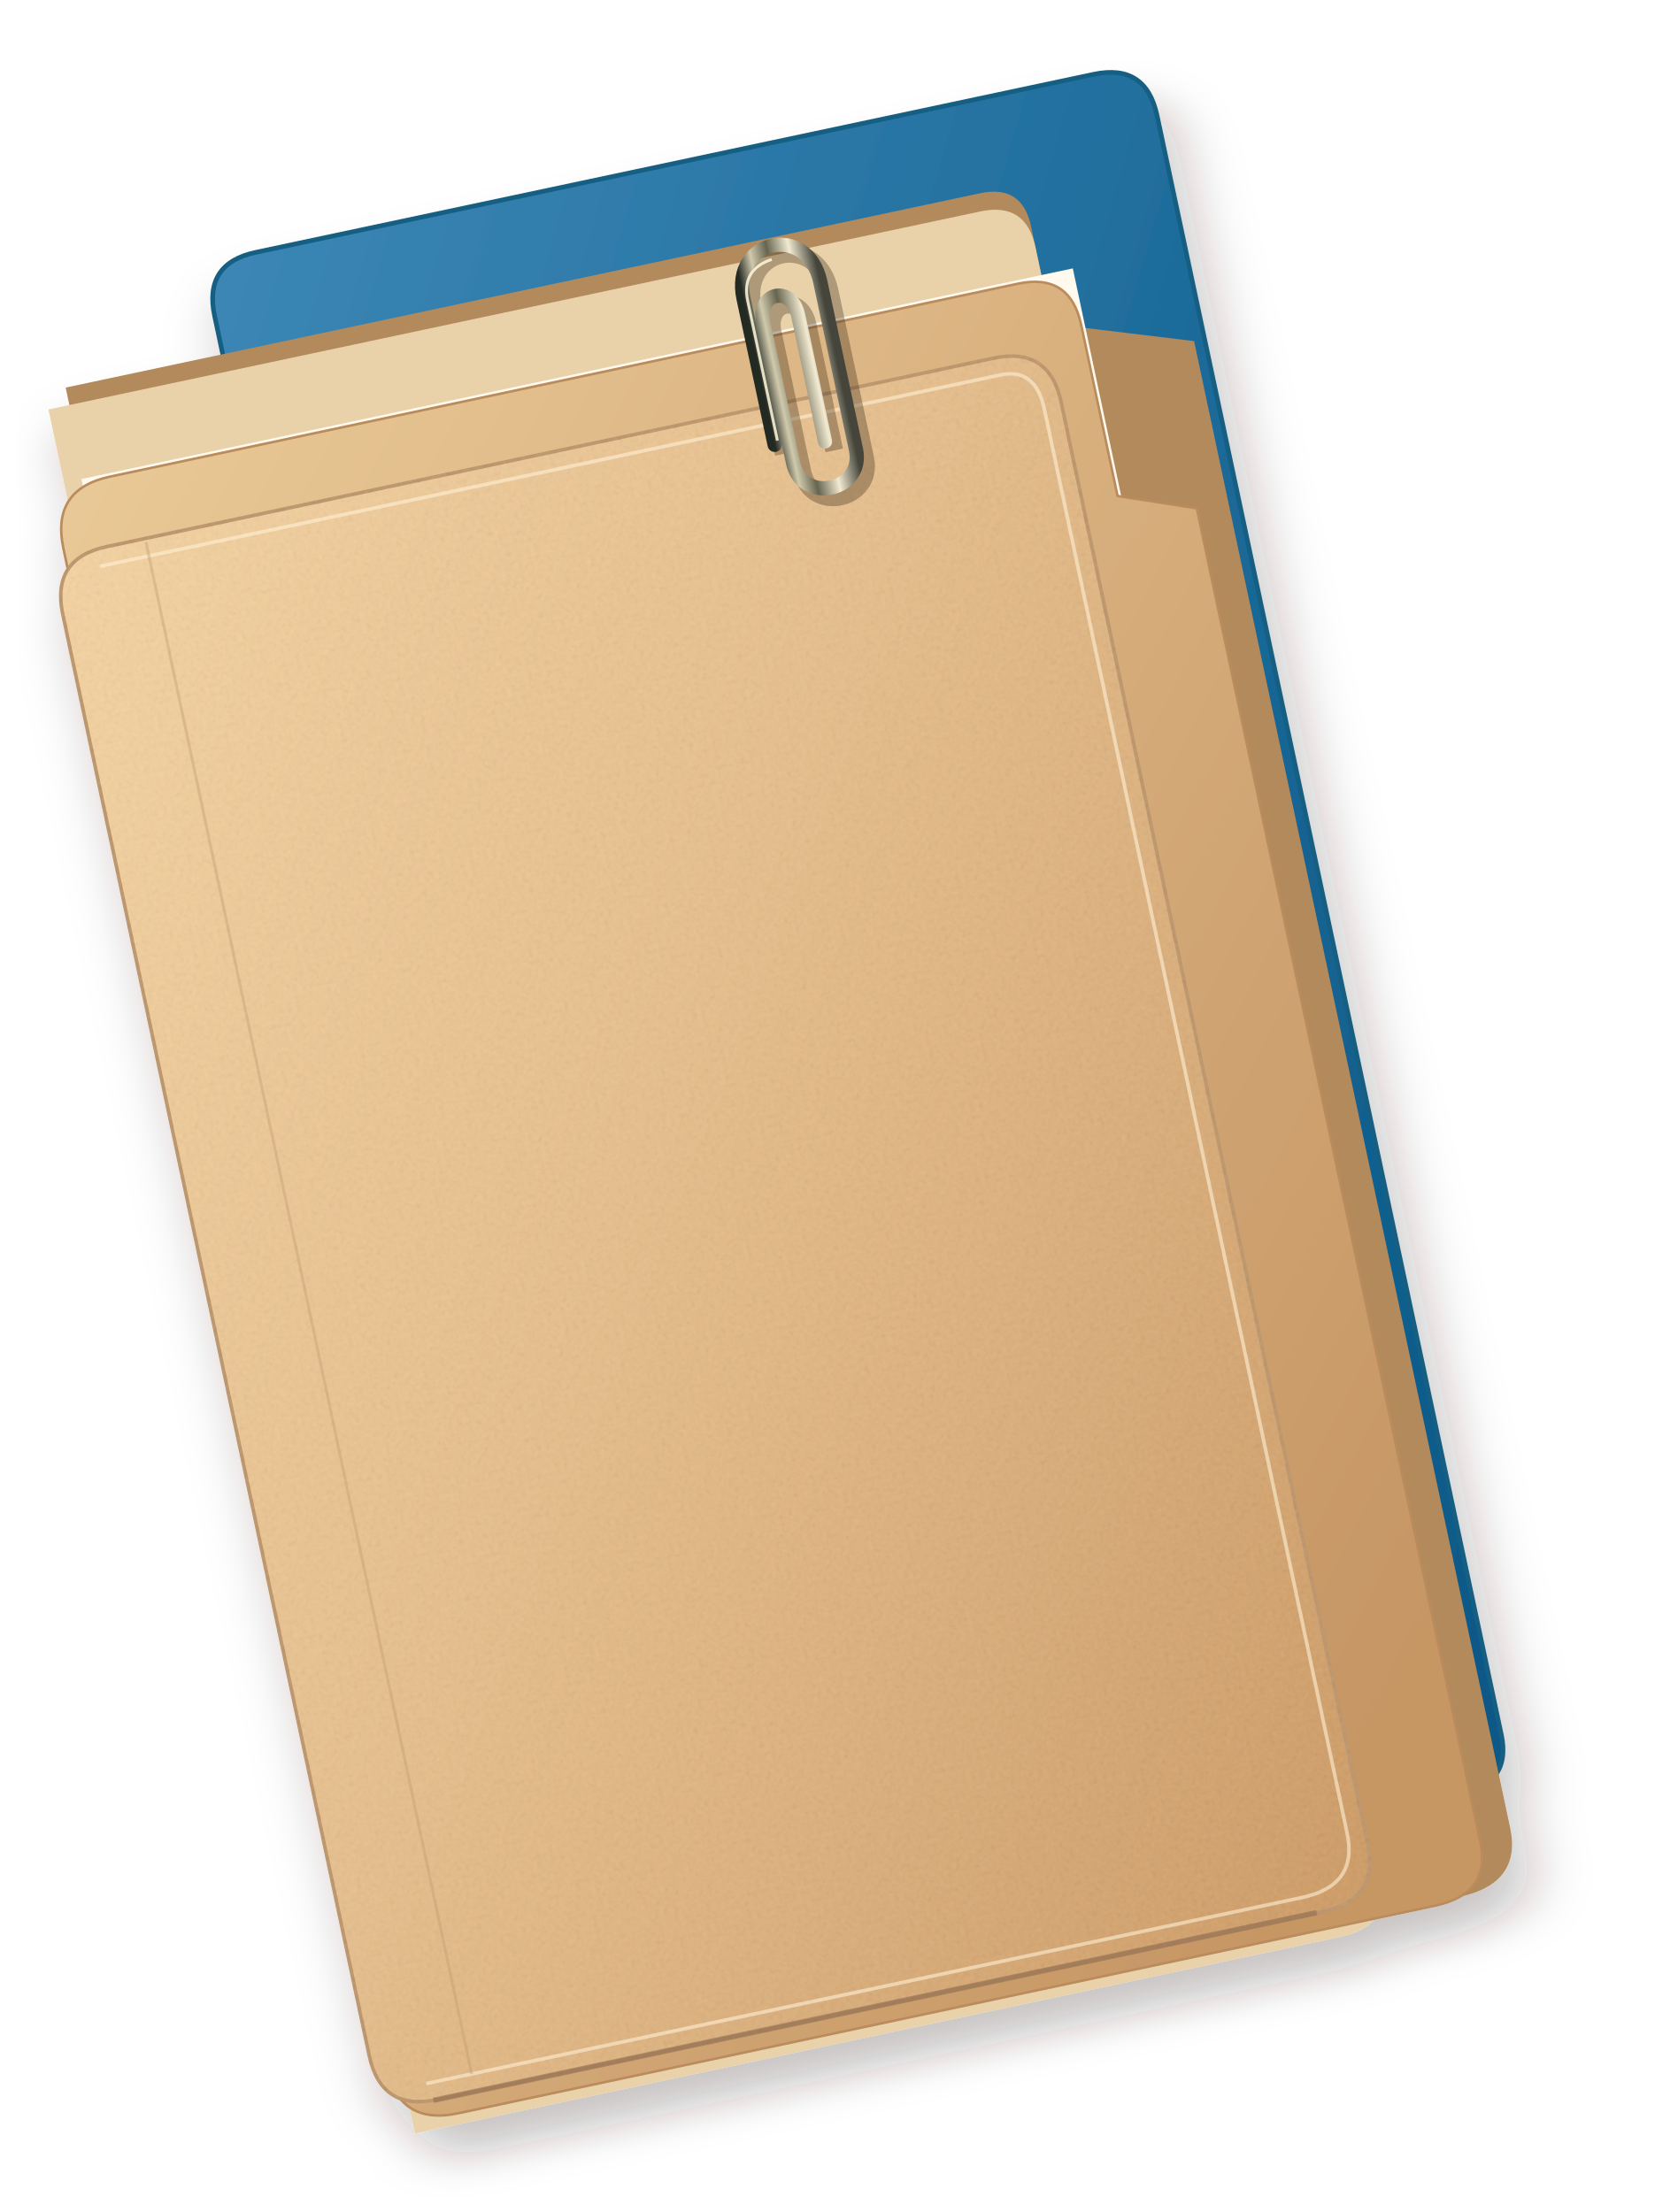
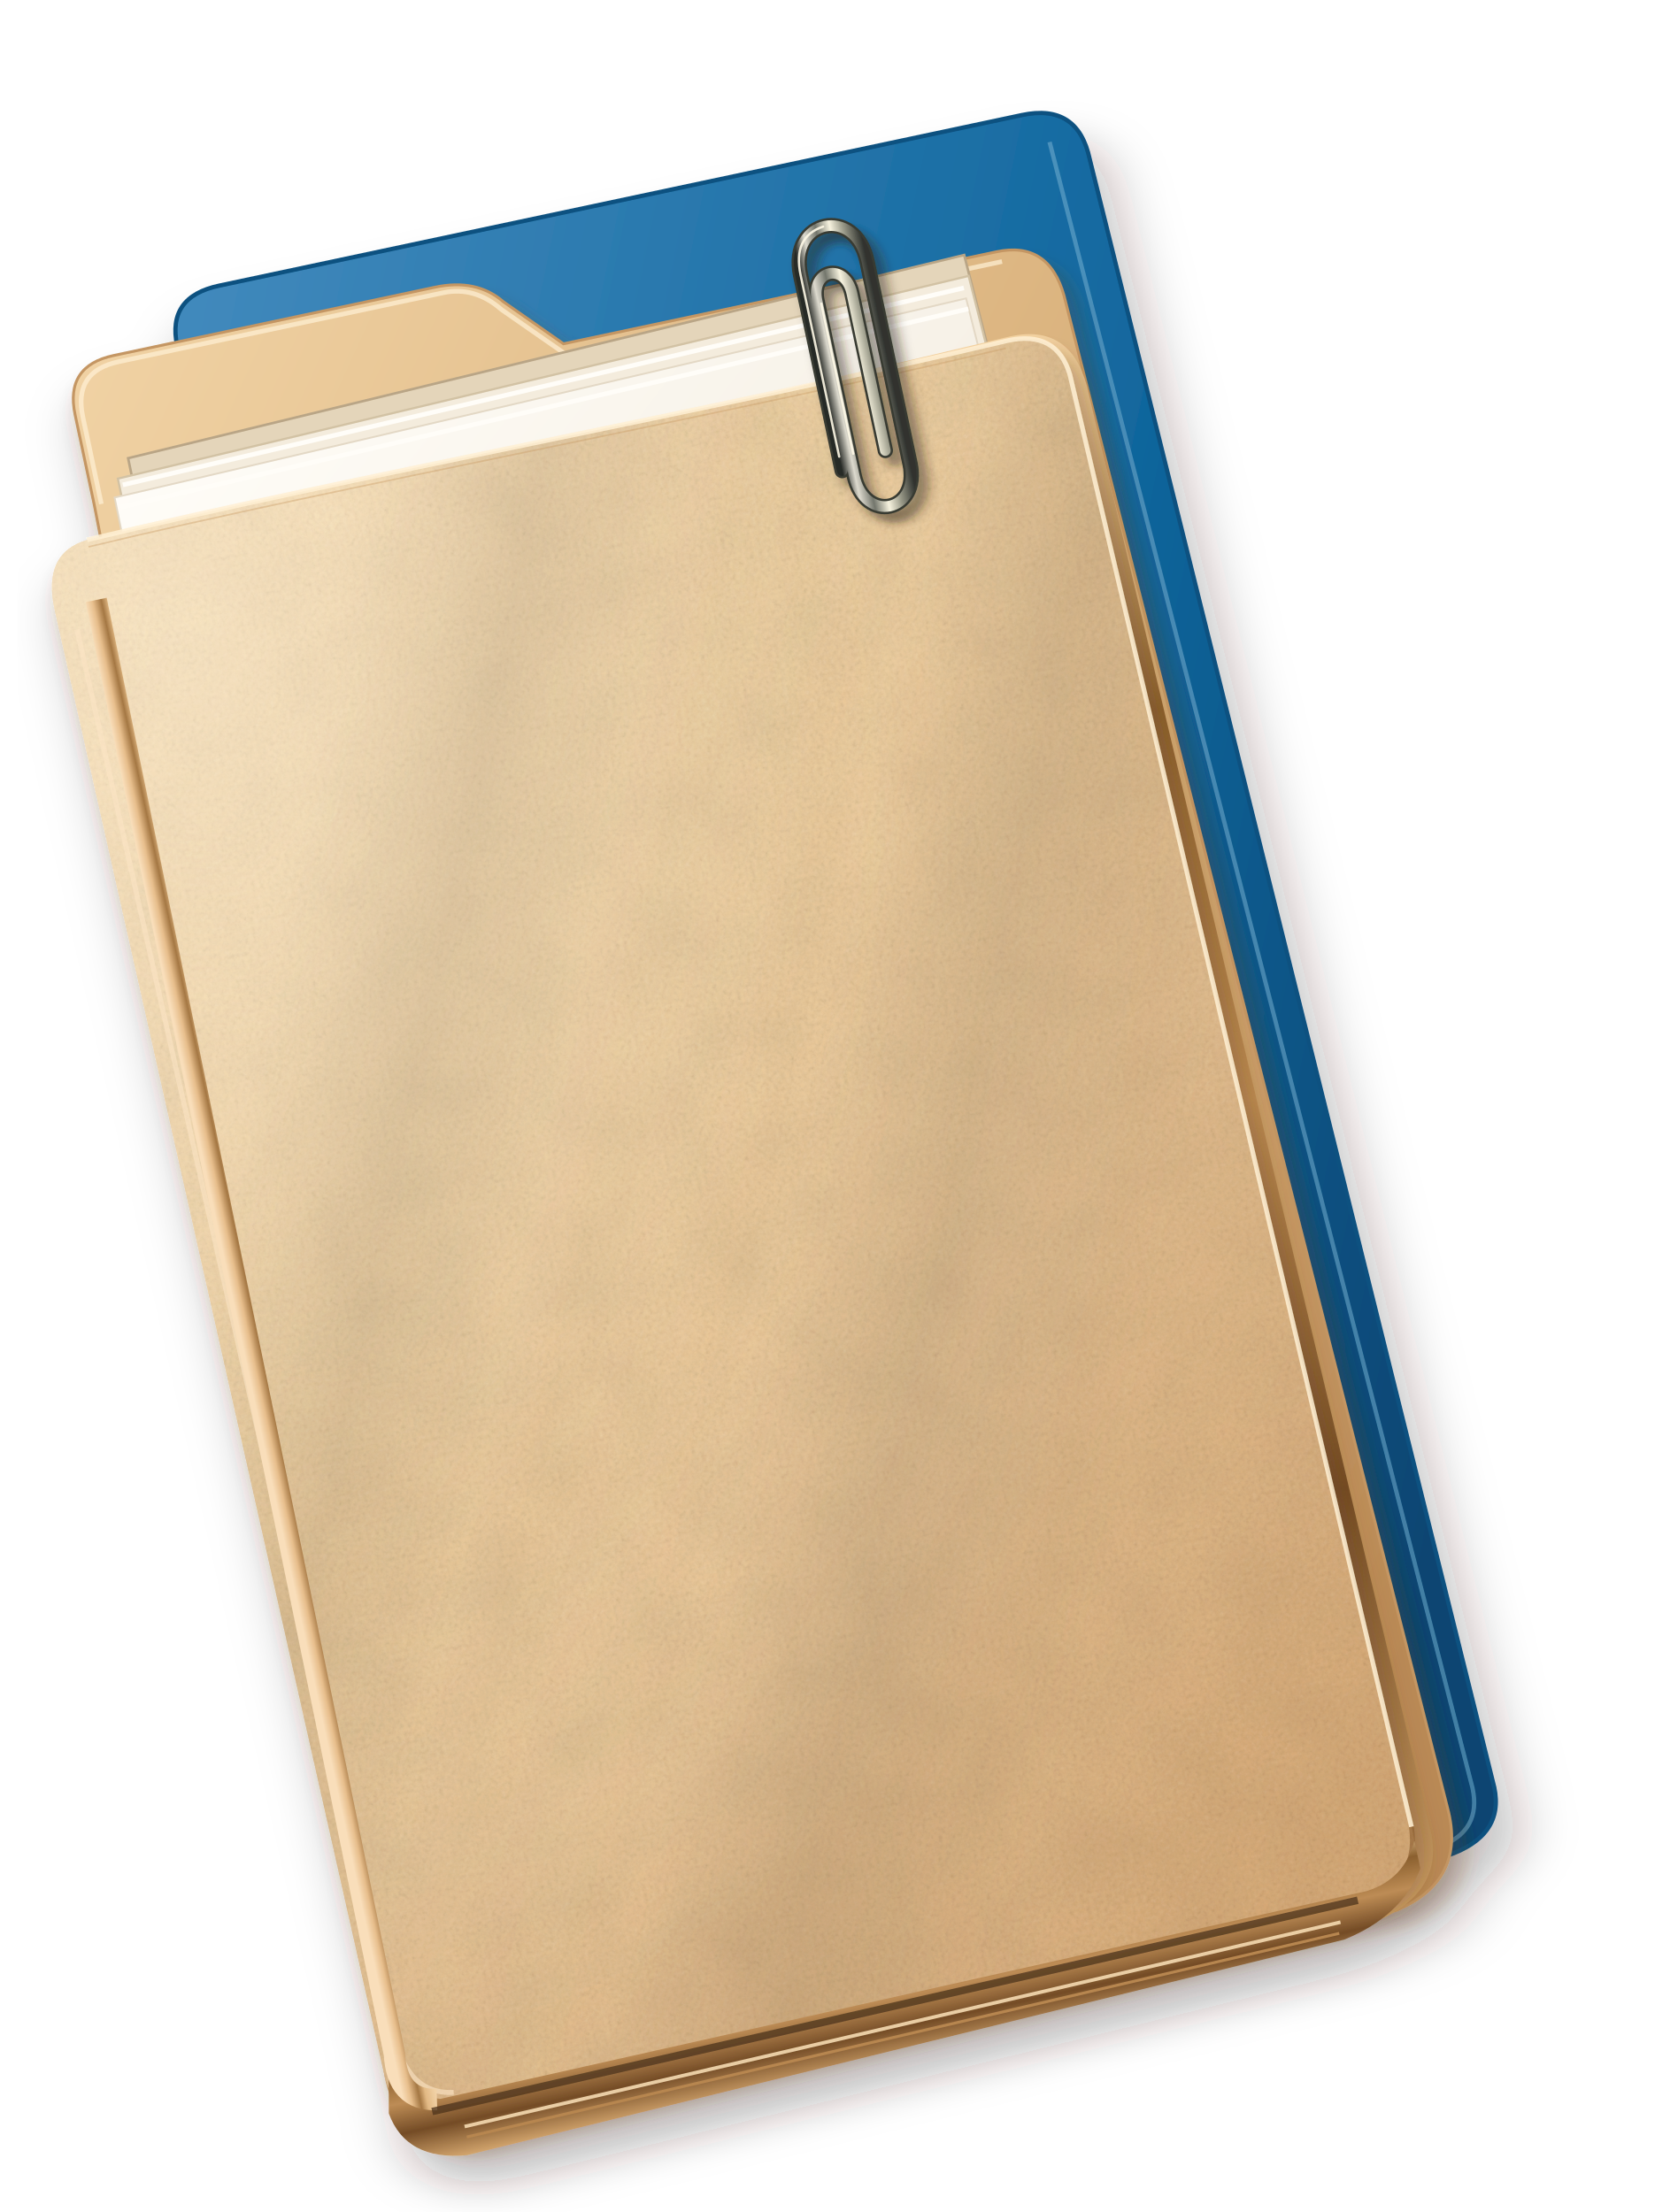
<svg xmlns="http://www.w3.org/2000/svg" width="470" height="620" viewBox="0 0 470 620" role="img" aria-labelledby="carpeta-title carpeta-description">
  <defs>
-     <linearGradient id="folder-blue" x2="1" y2="1">
-       <stop stop-color="#3c87b6" />
-       <stop offset="1" stop-color="#075786" />
+     <linearGradient id="folder-blue" x1="0" y1="0" x2="1" y2="0.8">
+       <stop stop-color="#428abd" />
+       <stop offset="0.64" stop-color="#12689f" />
+       <stop offset="1" stop-color="#074572" />
    </linearGradient>
-     <linearGradient id="folder-paper" x2="1" y2="1">
-       <stop stop-color="#f4d3a3" />
-       <stop offset="0.45" stop-color="#e6bf8e" />
-       <stop offset="1" stop-color="#cf9e69" />
+     <linearGradient id="folder-back" x2="0.8" y2="1">
+       <stop stop-color="#f1d3a5" />
+       <stop offset="0.55" stop-color="#dab27d" />
+       <stop offset="1" stop-color="#b98954" />
    </linearGradient>
-     <linearGradient id="folder-flap" x2="0.8" y2="1">
-       <stop stop-color="#e9c997" />
-       <stop offset="1" stop-color="#c69664" />
+     <linearGradient id="folder-paper" x1="0.1" y1="0" x2="0.85" y2="1">
+       <stop stop-color="#f8dcb0" />
+       <stop offset="0.34" stop-color="#efd0a0" />
+       <stop offset="0.7" stop-color="#e8c393" />
+       <stop offset="1" stop-color="#dbae7a" />
    </linearGradient>
-     <linearGradient id="folder-clip" x2="1" y2="0">
-       <stop stop-color="#242923" />
-       <stop offset="0.2" stop-color="#d0c9ac" />
-       <stop offset="0.42" stop-color="#666450" />
-       <stop offset="0.7" stop-color="#f2ead1" />
-       <stop offset="1" stop-color="#44453b" />
+     <radialGradient id="folder-glow" cx="0.1" cy="0.08" r="0.9">
+       <stop stop-color="#fff9e8" stop-opacity="0.34" />
+       <stop offset="0.65" stop-color="#fff9e8" stop-opacity="0" />
+       <stop offset="1" stop-color="#95632c" stop-opacity="0.08" />
+     </radialGradient>
+     <linearGradient id="folder-edge" x1="0" y1="0" x2="0" y2="1">
+       <stop stop-color="#f5d4a3" />
+       <stop offset="0.24" stop-color="#8b602f" />
+       <stop offset="0.48" stop-color="#bd8c55" />
+       <stop offset="0.72" stop-color="#744c26" />
+       <stop offset="1" stop-color="#d4a66e" />
    </linearGradient>
+     <linearGradient id="folder-fold" x1="0" y1="0" x2="1" y2="0">
+       <stop stop-color="#f9deba" />
+       <stop offset="0.24" stop-color="#e7be8c" />
+       <stop offset="0.5" stop-color="#a47743" />
+       <stop offset="0.7" stop-color="#e2b984" />
+       <stop offset="1" stop-color="#f1d1a5" />
+     </linearGradient>
+     <linearGradient id="folder-window-shadow" x1="0.03" y1="0" x2="0.98" y2="0.62">
+       <stop stop-color="#6d593e" stop-opacity="0" />
+       <stop offset="0.21" stop-color="#6d593e" stop-opacity="0" />
+       <stop offset="0.33" stop-color="#6d593e" stop-opacity="0.13" />
+       <stop offset="0.43" stop-color="#6d593e" stop-opacity="0.03" />
+       <stop offset="0.62" stop-color="#6d593e" stop-opacity="0" />
+       <stop offset="0.74" stop-color="#6d593e" stop-opacity="0.14" />
+       <stop offset="0.91" stop-color="#6d593e" stop-opacity="0" />
+     </linearGradient>
+     <linearGradient id="folder-clip" x1="0" y1="0" x2="1" y2="0">
+       <stop stop-color="#282b27" />
+       <stop offset="0.17" stop-color="#dddace" />
+       <stop offset="0.36" stop-color="#73766c" />
+       <stop offset="0.57" stop-color="#f7f3df" />
+       <stop offset="0.76" stop-color="#9a9a89" />
+       <stop offset="1" stop-color="#30332f" />
+     </linearGradient>
+     <linearGradient id="folder-documents" x2="0.5" y2="1">
+       <stop stop-color="#fffdf8" />
+       <stop offset="1" stop-color="#e9dfcd" />
+     </linearGradient>
+     <clipPath id="folder-cover-clip">
+       <path d="M62 111C137 109 239 112 326 110Q340 110 341 123L350 541Q351 557 333 560L73 565Q55 565 54 550L49 128Q49 112 62 111Z" />
+     </clipPath>
    <filter id="folder-grain" x="0" y="0" width="100%" height="100%" color-interpolation-filters="sRGB">
-       <feTurbulence type="fractalNoise" baseFrequency="0.75" numOctaves="3" seed="11" stitchTiles="stitch" />
+       <feTurbulence type="fractalNoise" baseFrequency="0.82" numOctaves="3" seed="11" stitchTiles="stitch" result="fibres" />
+       <feColorMatrix in="fibres" type="saturate" values="0" />
+       <feComponentTransfer>
+         <feFuncA type="linear" slope="0.19" />
+       </feComponentTransfer>
+       <feComposite in2="SourceGraphic" operator="in" />
+       <feBlend in="SourceGraphic" mode="soft-light" result="fine-paper" />
+       <feTurbulence type="fractalNoise" baseFrequency="0.048" numOctaves="2" seed="6" stitchTiles="stitch" />
      <feColorMatrix type="saturate" values="0" />
      <feComponentTransfer>
-         <feFuncA type="linear" slope="0.12" />
+         <feFuncA type="linear" slope="0.075" />
      </feComponentTransfer>
      <feComposite in2="SourceGraphic" operator="in" />
-       <feBlend in="SourceGraphic" mode="soft-light" />
+       <feBlend in="fine-paper" mode="multiply" />
+     </filter>
+     <filter id="folder-layer-shadow" x="-15%" y="-15%" width="140%" height="145%" color-interpolation-filters="sRGB">
+       <feDropShadow dx="2" dy="4" stdDeviation="2.5" flood-color="#684323" flood-opacity="0.32" />
+     </filter>
+     <filter id="folder-clip-shadow" x="-70%" y="-20%" width="260%" height="155%" color-interpolation-filters="sRGB">
+       <feDropShadow dx="2" dy="3" stdDeviation="1.4" flood-color="#2d2418" flood-opacity="0.5" />
    </filter>
    <filter id="folder-shadow" x="-25%" y="-25%" width="160%" height="170%" color-interpolation-filters="sRGB">
-       <feDropShadow dx="3" dy="9" stdDeviation="7" flood-color="#30281d" flood-opacity="0.26" />
+       <feDropShadow dx="3" dy="9" stdDeviation="7" flood-color="#30281d" flood-opacity="0.29" />
    </filter>
  </defs>
  <g transform="rotate(-12 235 310)" filter="url(#folder-shadow)">
-     <path d="M110 57q0-15 15-15h240q15 0 15 15v464q0 14-15 14H110Z" fill="url(#folder-blue)" stroke="#145f82" stroke-width="1.3" />
-     <path d="M65 68h262q12 0 12 12v28l38 13v426q0 16-18 16H65Z" fill="#b38a5c" />
-     <path d="M59 73h267q13 0 13 13v467q0 14-15 14H59Z" fill="#e9d2aa" />
-     <path d="M64 94h284v461H64Z" fill="#fff9ee" />
-     <path d="M64 544h285M64 547h285M64 550h285" stroke="#cfc4ad" stroke-width="0.8" />
-     <path d="M72 95h260q15 0 15 15v49l21 8v382q0 15-16 15H72q-17 0-17-17V112q0-17 17-17Z" fill="url(#folder-flap)" stroke="#ba8b5b" stroke-width="0.7" />
-     <path d="M67 114h254q16 0 16 16v413q0 16-16 16H67q-16 0-16-16V130q0-16 16-16Z" fill="url(#folder-paper)" stroke="#bf986e" stroke-width="1" filter="url(#folder-grain)" />
-     <path d="M64 119h258q10 0 10 12v408q0 15-16 15H65" fill="none" stroke="#fff0d5" stroke-opacity="0.6" stroke-width="1" />
-     <path d="M78 115v439" stroke="#c19d72" stroke-width="0.8" opacity="0.42" />
-     <path d="M66 559h253" stroke="#8c674a" stroke-width="1.5" opacity="0.55" />
-     <g id="paperclip">
-       <path d="M256 125V83c0-17 22-17 22 0v48c0 12-18 12-18 0V91c0-9 10-9 10 0v36" fill="none" stroke="#402f1b" stroke-opacity="0.35" stroke-width="5" transform="translate(2 3)" />
-       <path d="M256 125V83c0-17 22-17 22 0v48c0 12-18 12-18 0V91c0-9 10-9 10 0v36" fill="none" stroke="url(#folder-clip)" stroke-width="4" stroke-linecap="round" />
-       <path d="M257 124V84q0-9 9-10" fill="none" stroke="#fff9dd" stroke-width="0.8" opacity="0.85" />
+     <g id="blue-backing">
+       <path d="M98 63Q98 49 113 49H343Q359 49 359 65L375 535Q375 549 358 551L112 557Z" fill="url(#folder-blue)" stroke="#095180" stroke-width="1.2" />
+       <path d="M349 58 369 534Q369 546 357 548" fill="none" stroke="#75aed0" stroke-width="1.2" stroke-opacity="0.55" />
+     </g>
+     <g id="folder-back" filter="url(#folder-layer-shadow)">
+       <path d="M66 102V76Q66 62 80 62H172Q184 62 190 70L204 85H328Q343 85 344 101L361 538Q362 559 341 563L77 572Q58 572 58 552Z" fill="url(#folder-back)" stroke="#c49663" stroke-width="0.8" />
+       <path d="M68 102V77Q68 64 81 64H174Q183 64 189 72L204 88H329" fill="none" stroke="#fff1d5" stroke-width="1.3" opacity="0.7" />
+     </g>
+     <g id="documents">
+       <path d="M78 91 319 84 338 543 76 552Z" fill="#e4d5ba" stroke="#b9a586" stroke-width="0.7" />
+       <path d="M74 96 319 90 337 544 72 553Z" fill="#f4ecdd" stroke="#d2c2a4" stroke-width="0.6" />
+       <path d="M72 101 317 96 334 545 69 555Z" fill="url(#folder-documents)" stroke="#e3d8c5" stroke-width="0.5" />
+       <path d="m75 98 242-5M73 104l244-5" stroke="#fffdf8" stroke-width="1.3" />
+     </g>
+     <path d="M70 115 327 109Q344 109 345 127L355 542Q356 561 334 565L76 572Q54 572 54 550Z" fill="url(#folder-edge)" />
+     <g id="kraft-front" filter="url(#folder-layer-shadow)">
+       <path d="M62 111C137 109 239 112 326 110Q340 110 341 123L350 541Q351 557 333 560L73 565Q55 565 54 550L49 128Q49 112 62 111Z" fill="url(#folder-paper)" filter="url(#folder-grain)" />
+       <path d="M62 111C137 109 239 112 326 110Q340 110 341 123L350 541Q351 557 333 560L73 565Q55 565 54 550L49 128Q49 112 62 111Z" fill="url(#folder-glow)" />
+       <path d="M62 111C137 109 239 112 326 110Q340 110 341 123L350 541Q351 557 333 560L73 565Q55 565 54 550L49 128Q49 112 62 111Z" fill="url(#folder-window-shadow)" />
+       <path d="M62 111C137 109 239 112 326 110Q340 110 341 123L350 541" fill="none" stroke="#fff0d3" stroke-width="1.3" opacity="0.85" />
+       <path d="M62 113C135 111 239 114 325 112" fill="none" stroke="#c99b65" stroke-width="0.45" opacity="0.4" />
+       <path d="M54 135 59 538Q59 556 72 558" fill="none" stroke="#fce5c5" stroke-width="1.4" opacity="0.6" />
+       <path d="M73 565 331 560Q349 557 350 541" fill="none" stroke="#8d6031" stroke-width="1.4" opacity="0.65" />
+     </g>
+     <g id="folded-bottom">
+       <path d="M57 541Q55 555 68 559L334 556Q345 555 350 545L350 553Q342 565 325 568L72 576Q55 574 53 560Z" fill="url(#folder-edge)" />
+       <path d="M67 559q-11-2-9-15l3-416" fill="none" stroke="url(#folder-fold)" stroke-width="6" />
+       <path d="M65 562 331 558" fill="none" stroke="#4f361e" stroke-width="2.1" opacity="0.78" />
+       <path d="M73 568 325 563" fill="none" stroke="#f5dab1" stroke-width="1" opacity="0.9" />
+       <path d="M73 571 324 566" fill="none" stroke="#b78650" stroke-width="0.8" />
+     </g>
+     <g id="paperclip" fill="none" stroke-linecap="round" stroke-linejoin="round" filter="url(#folder-clip-shadow)">
+       <path d="M273 136V80c0-16 19-16 19 0v58c0 14-16 14-16 0V88c0-9 10-9 10 0v45" stroke="#393b33" stroke-width="4.3" />
+       <path d="M273 136V80c0-16 19-16 19 0v58c0 14-16 14-16 0V88c0-9 10-9 10 0v45" stroke="url(#folder-clip)" stroke-width="3" />
+       <path d="M273 132V80q0-11 9-12M277 89v43" stroke="#fffae7" stroke-width="0.65" opacity="0.9" />
    </g>
  </g>
</svg>
